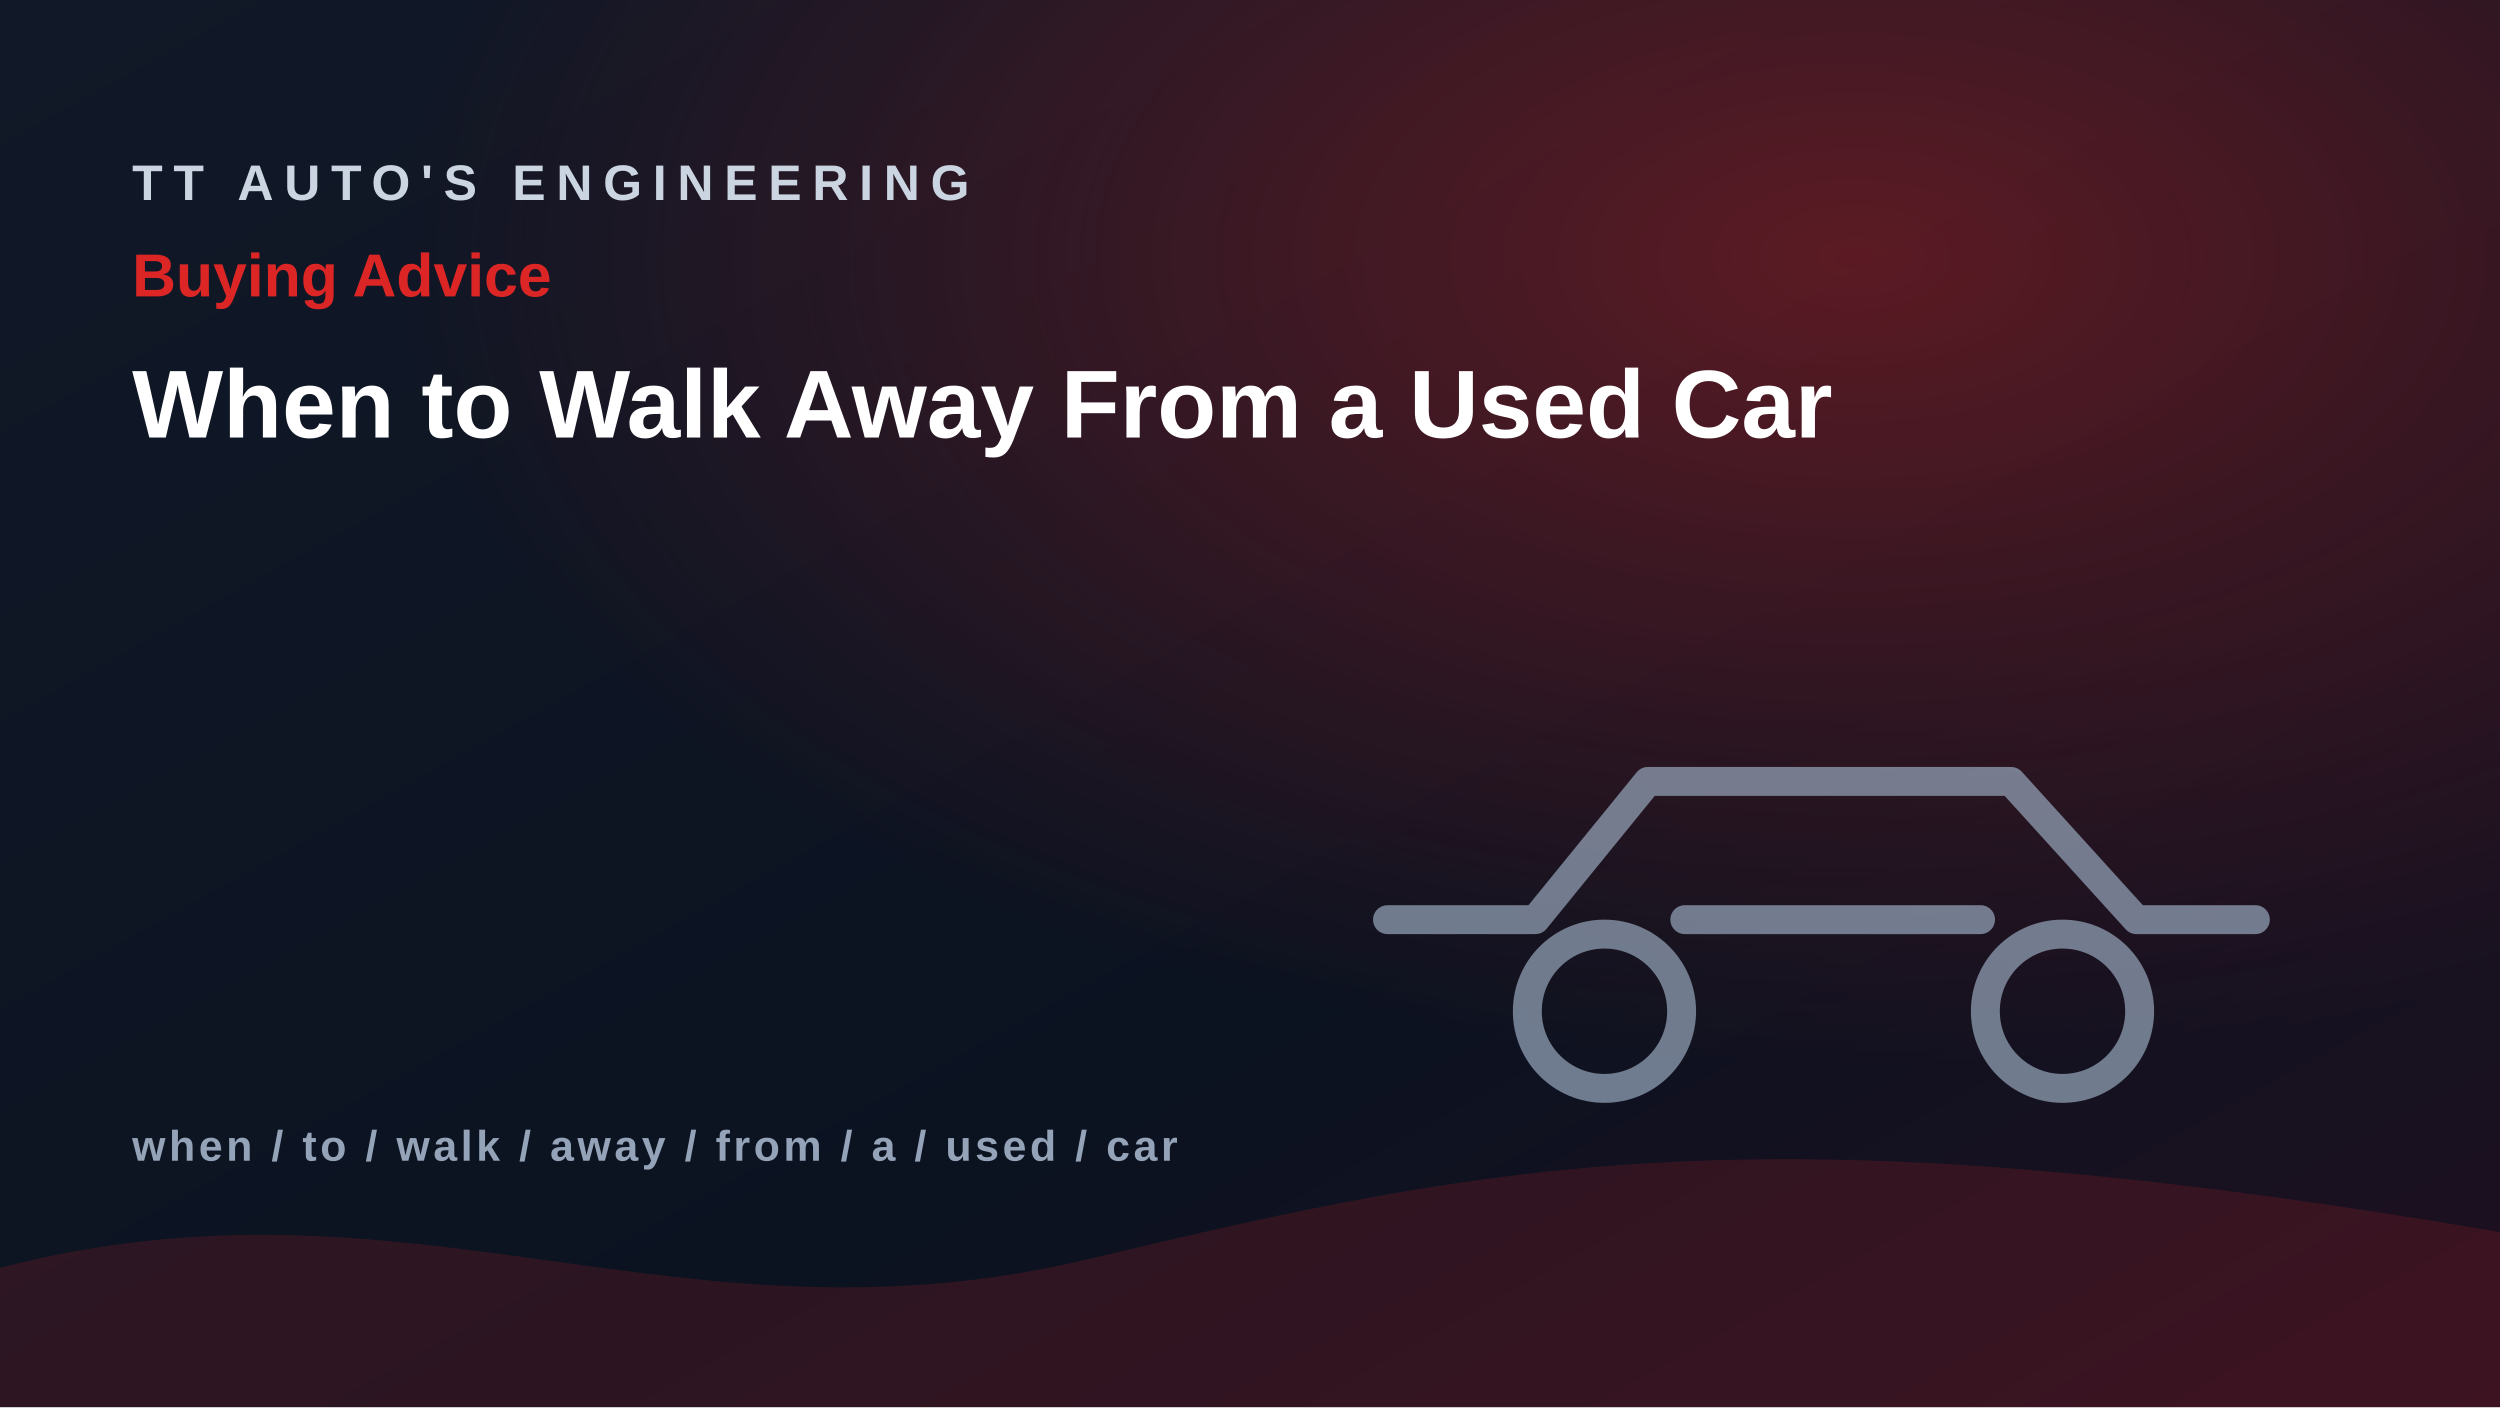
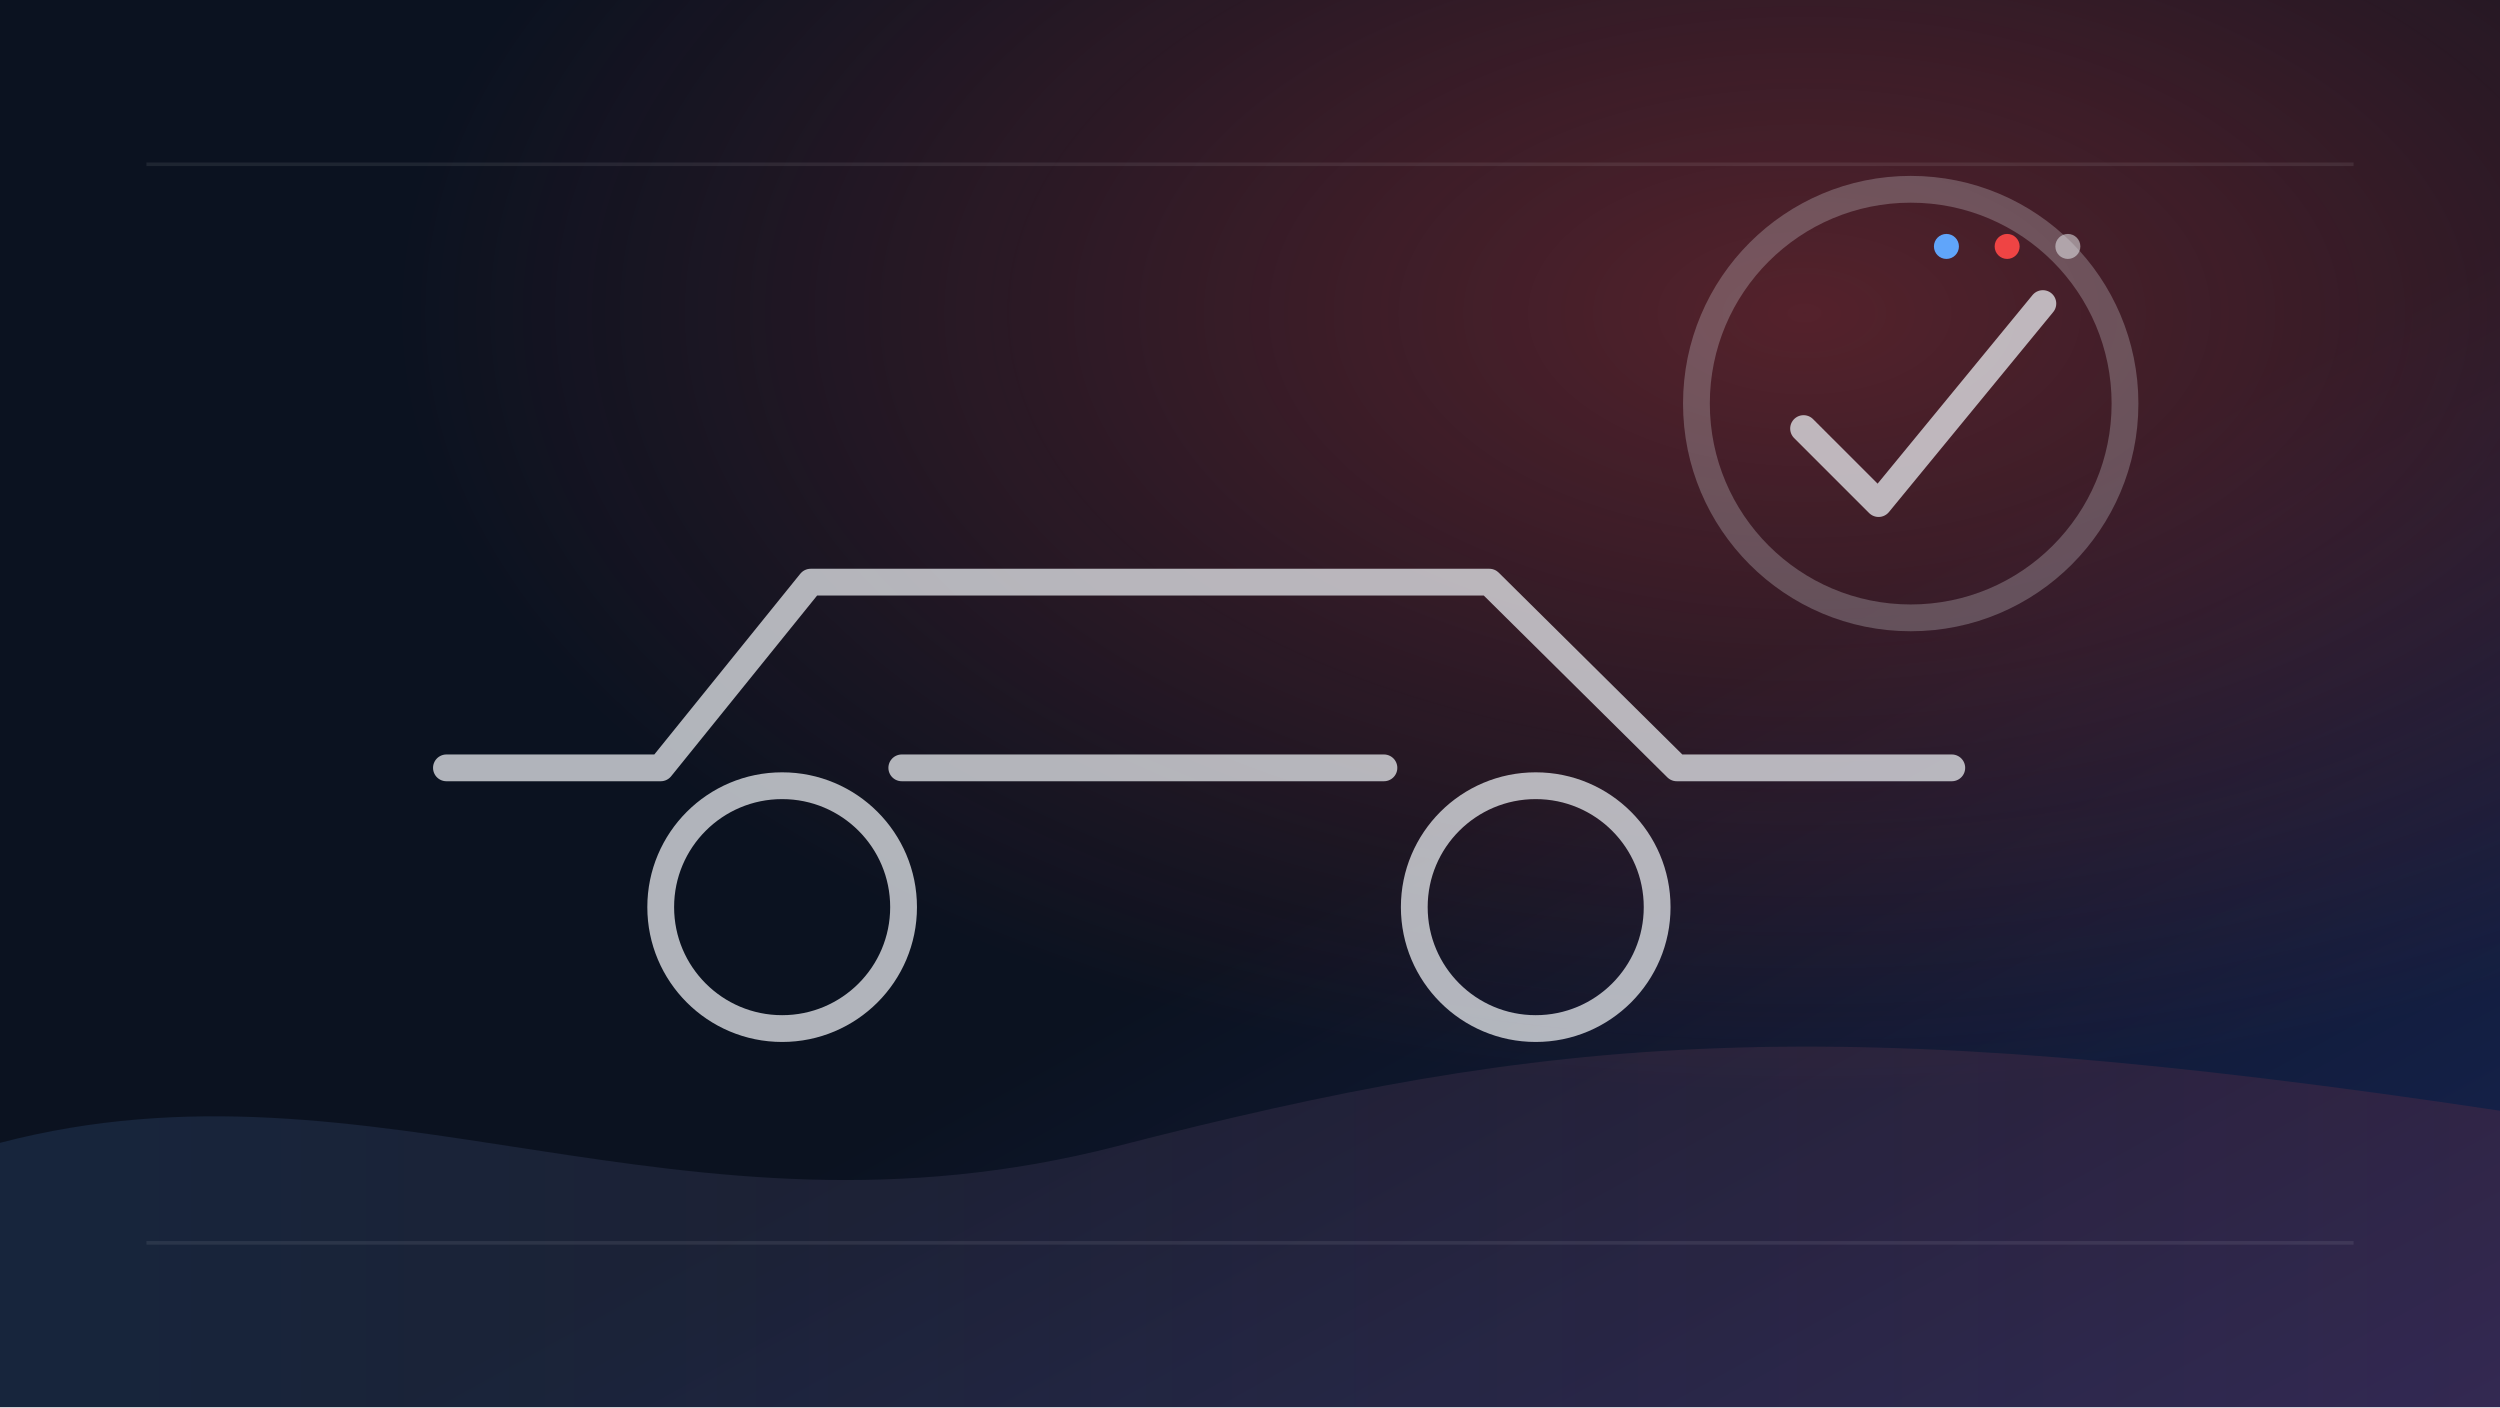
<svg xmlns="http://www.w3.org/2000/svg" width="1400" height="788" viewBox="0 0 1400 788">
  <defs>
-     <linearGradient id="g" x1="0" x2="1" y1="0" y2="1">
-       <stop stop-color="#111827" />
-       <stop offset="0.62" stop-color="#0b1220" />
-       <stop offset="1" stop-color="#1f1020" />
+     <linearGradient id="bg" x1="0" x2="1" y1="0" y2="1">
+       <stop stop-color="#0b1220" />
+       <stop offset=".58" stop-color="#0b1220" />
+       <stop offset="1" stop-color="#172554" />
    </linearGradient>
-     <radialGradient id="r" cx="74%" cy="18%" r="58%">
-       <stop stop-color="#dc2626" stop-opacity="0.38" />
-       <stop offset="1" stop-color="#dc2626" stop-opacity="0" />
+     <radialGradient id="glow" cx="72%" cy="22%" r="56%">
+       <stop stop-color="#ef4444" stop-opacity=".32" />
+       <stop offset="1" stop-color="#ef4444" stop-opacity="0" />
    </radialGradient>
+     <linearGradient id="line" x1="0" x2="1">
+       <stop stop-color="#60a5fa" />
+       <stop offset="1" stop-color="#ef4444" />
+     </linearGradient>
  </defs>
-   <rect width="1400" height="788" fill="url(#g)" />
-   <rect width="1400" height="788" fill="url(#r)" />
-   <path d="M0 710 C 230 650 380 760 610 705 S 990 620 1400 690 L 1400 788 L 0 788 Z" fill="#dc2626" opacity="0.16" />
-   <g fill="none" stroke="#94a3b8" stroke-width="18" stroke-linecap="round" stroke-linejoin="round" opacity="0.72" transform="translate(570 92) scale(0.9)">
-     <path d="M230 470h92l70-86h226l78 86h74" />
-     <circle cx="365" cy="527" r="48" />
-     <circle cx="650" cy="527" r="48" />
-     <path d="M415 470h184" />
+   <rect width="1400" height="788" fill="url(#bg)" />
+   <rect width="1400" height="788" fill="url(#glow)" />
+   <path d="M0 640 C 210 585 380 705 625 642 S 1020 565 1400 622 L1400 788 L0 788Z" fill="url(#line)" opacity=".13" />
+   <path d="M82 92h1236M82 696h1236" stroke="#fff" stroke-opacity=".08" stroke-width="2" />
+   <g opacity=".76" fill="none" stroke="#e5e7eb" stroke-width="15" stroke-linecap="round" stroke-linejoin="round">
+     <path d="M250 430h120l84-104h380l105 104h154" />
+     <circle cx="438" cy="508" r="68" />
+     <circle cx="860" cy="508" r="68" />
+     <path d="M505 430h270" />
+     <path d="M1010 240l42 42 92-112" />
+     <circle cx="1070" cy="226" r="120" opacity=".34" />
  </g>
-   <text x="74" y="112" class="eyebrow">TT AUTO'S ENGINEERING</text>
-   <text x="74" y="166" class="kicker">Buying Advice</text>
-   <text x="74" y="245" class="title">When to Walk Away From a Used Car</text>
-   <text x="74" y="650" class="slug">when / to / walk / away / from / a / used / car</text>
-   <style>.eyebrow{font:700 28px Arial,sans-serif;fill:#cbd5e1;letter-spacing:6px}.kicker{font:800 34px Arial,sans-serif;fill:#dc2626}.title{font:900 54px Arial,sans-serif;fill:#fff}.slug{font:700 24px Arial,sans-serif;fill:#94a3b8;letter-spacing:2px}</style>
+   <circle cx="1090" cy="138" r="7" fill="#60a5fa" />
+   <circle cx="1124" cy="138" r="7" fill="#ef4444" />
+   <circle cx="1158" cy="138" r="7" fill="#e5e7eb" opacity=".55" />
</svg>
